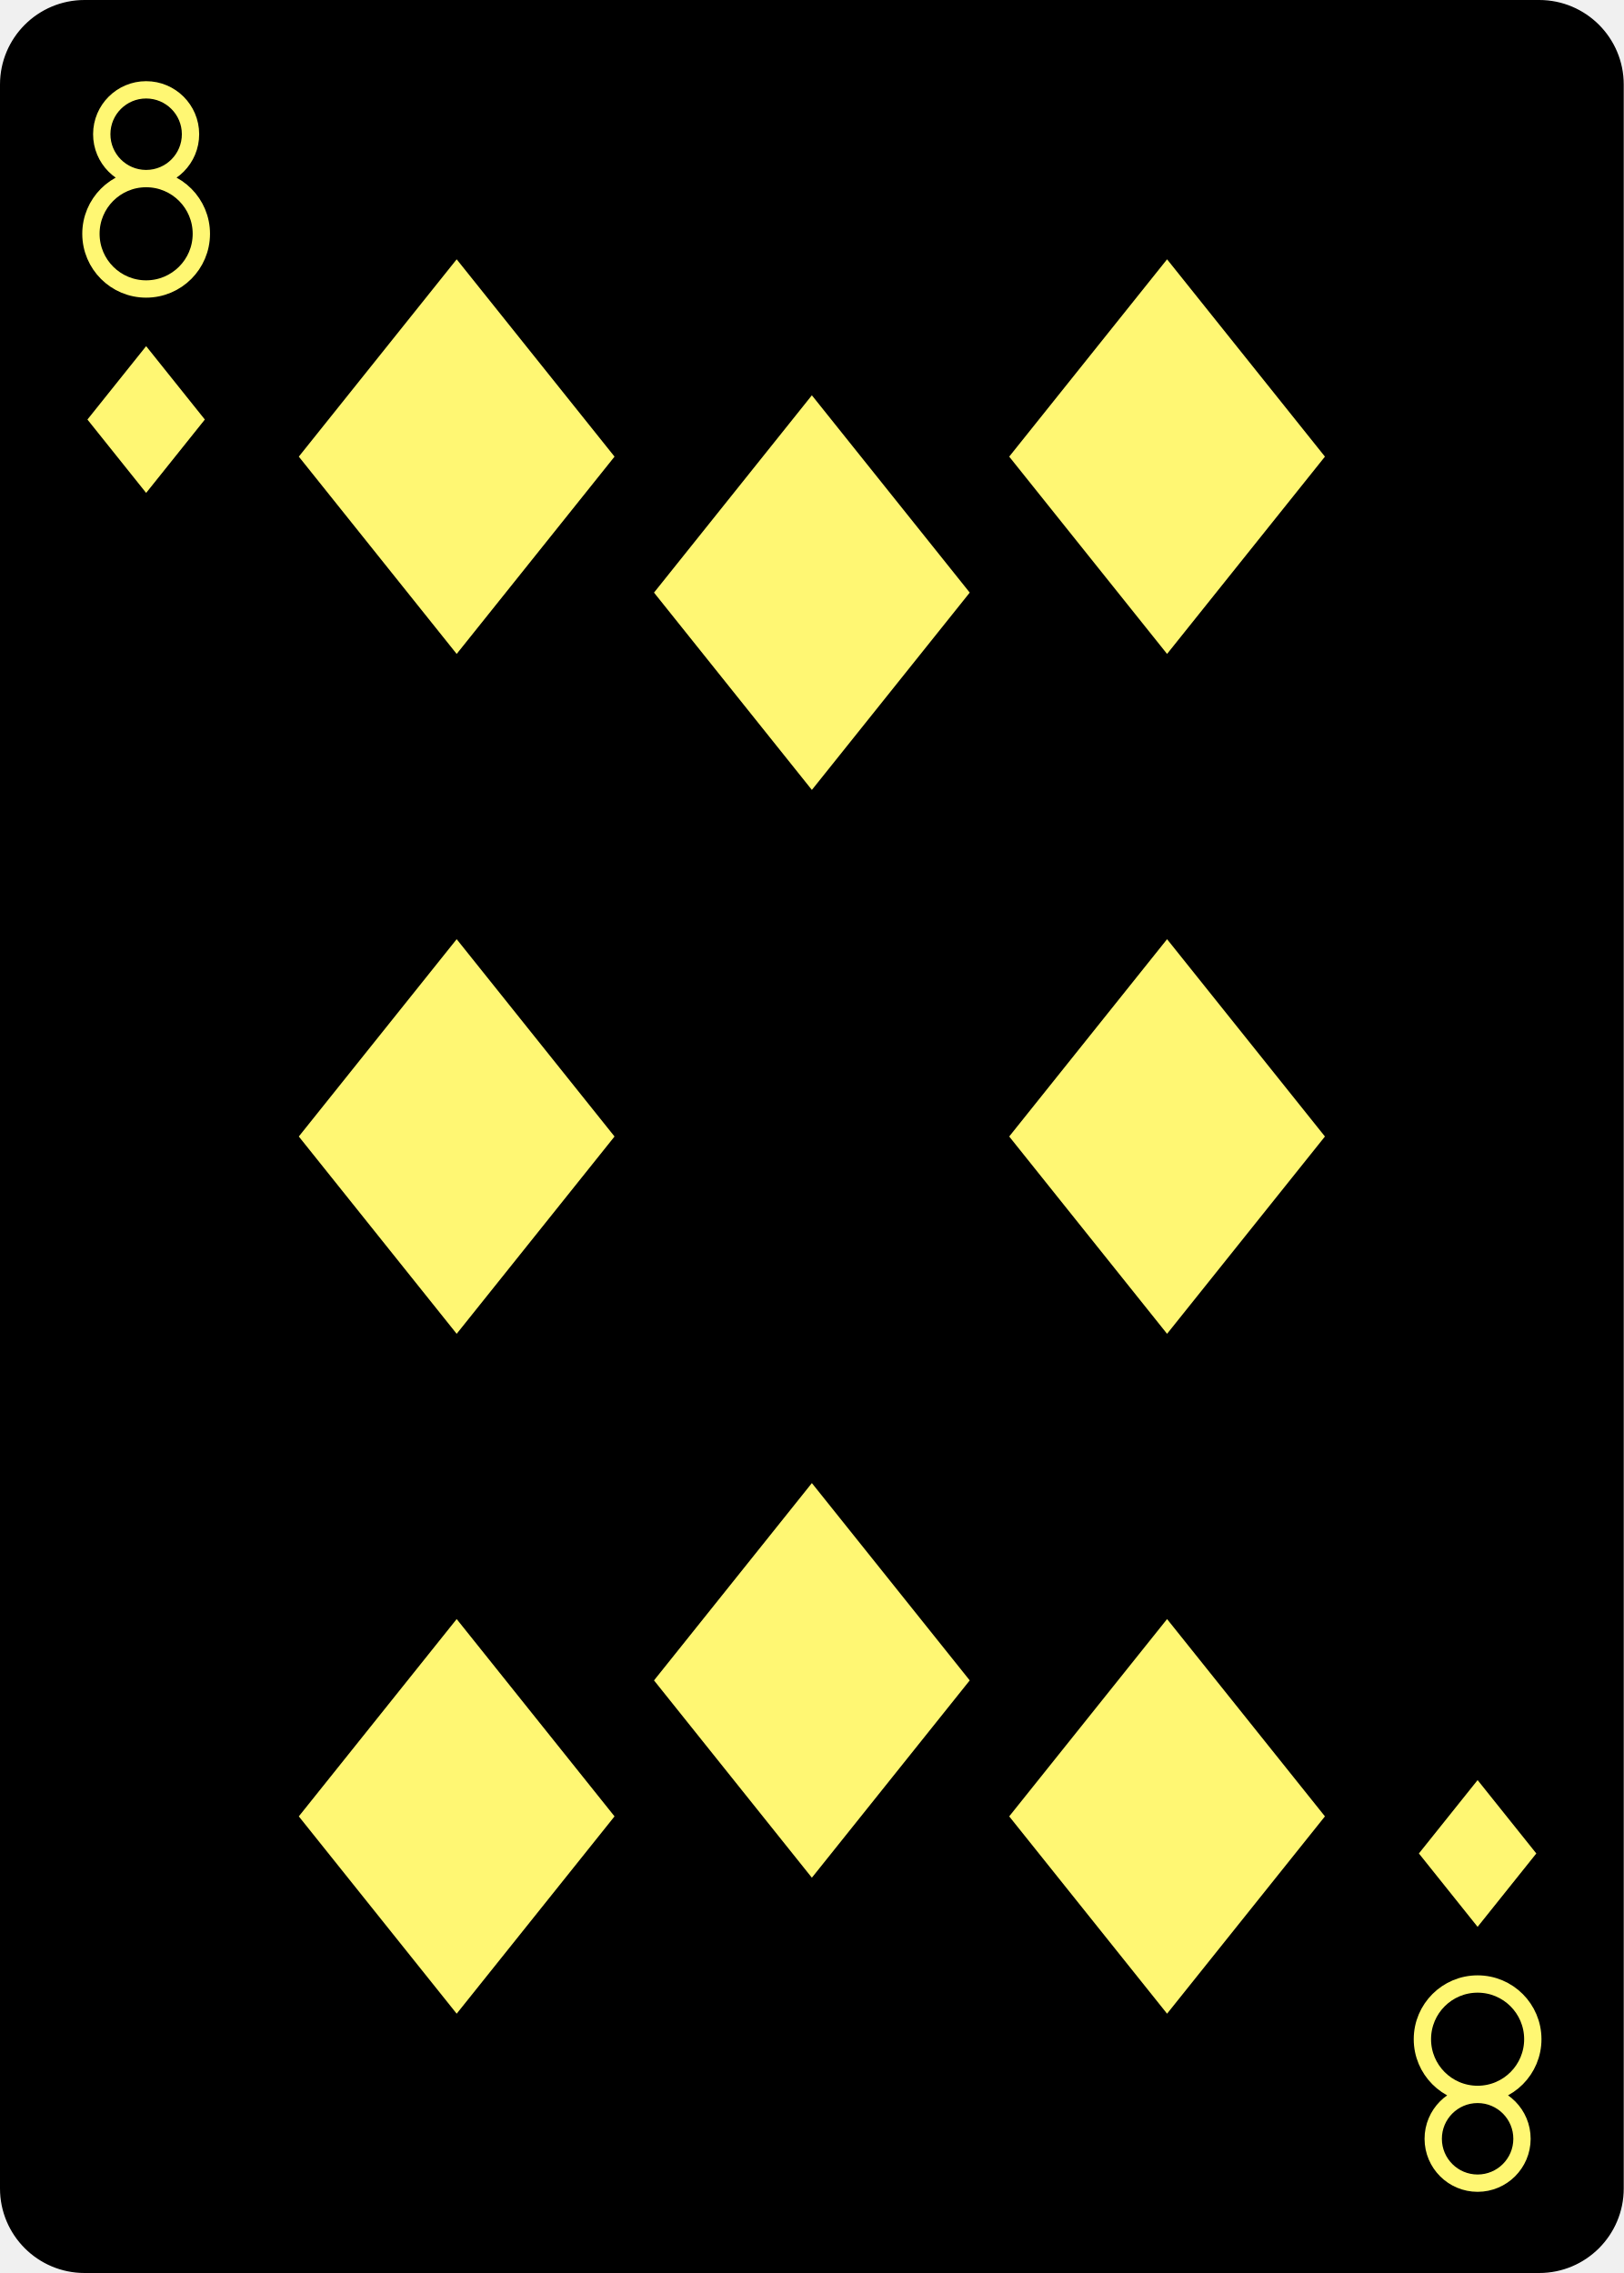
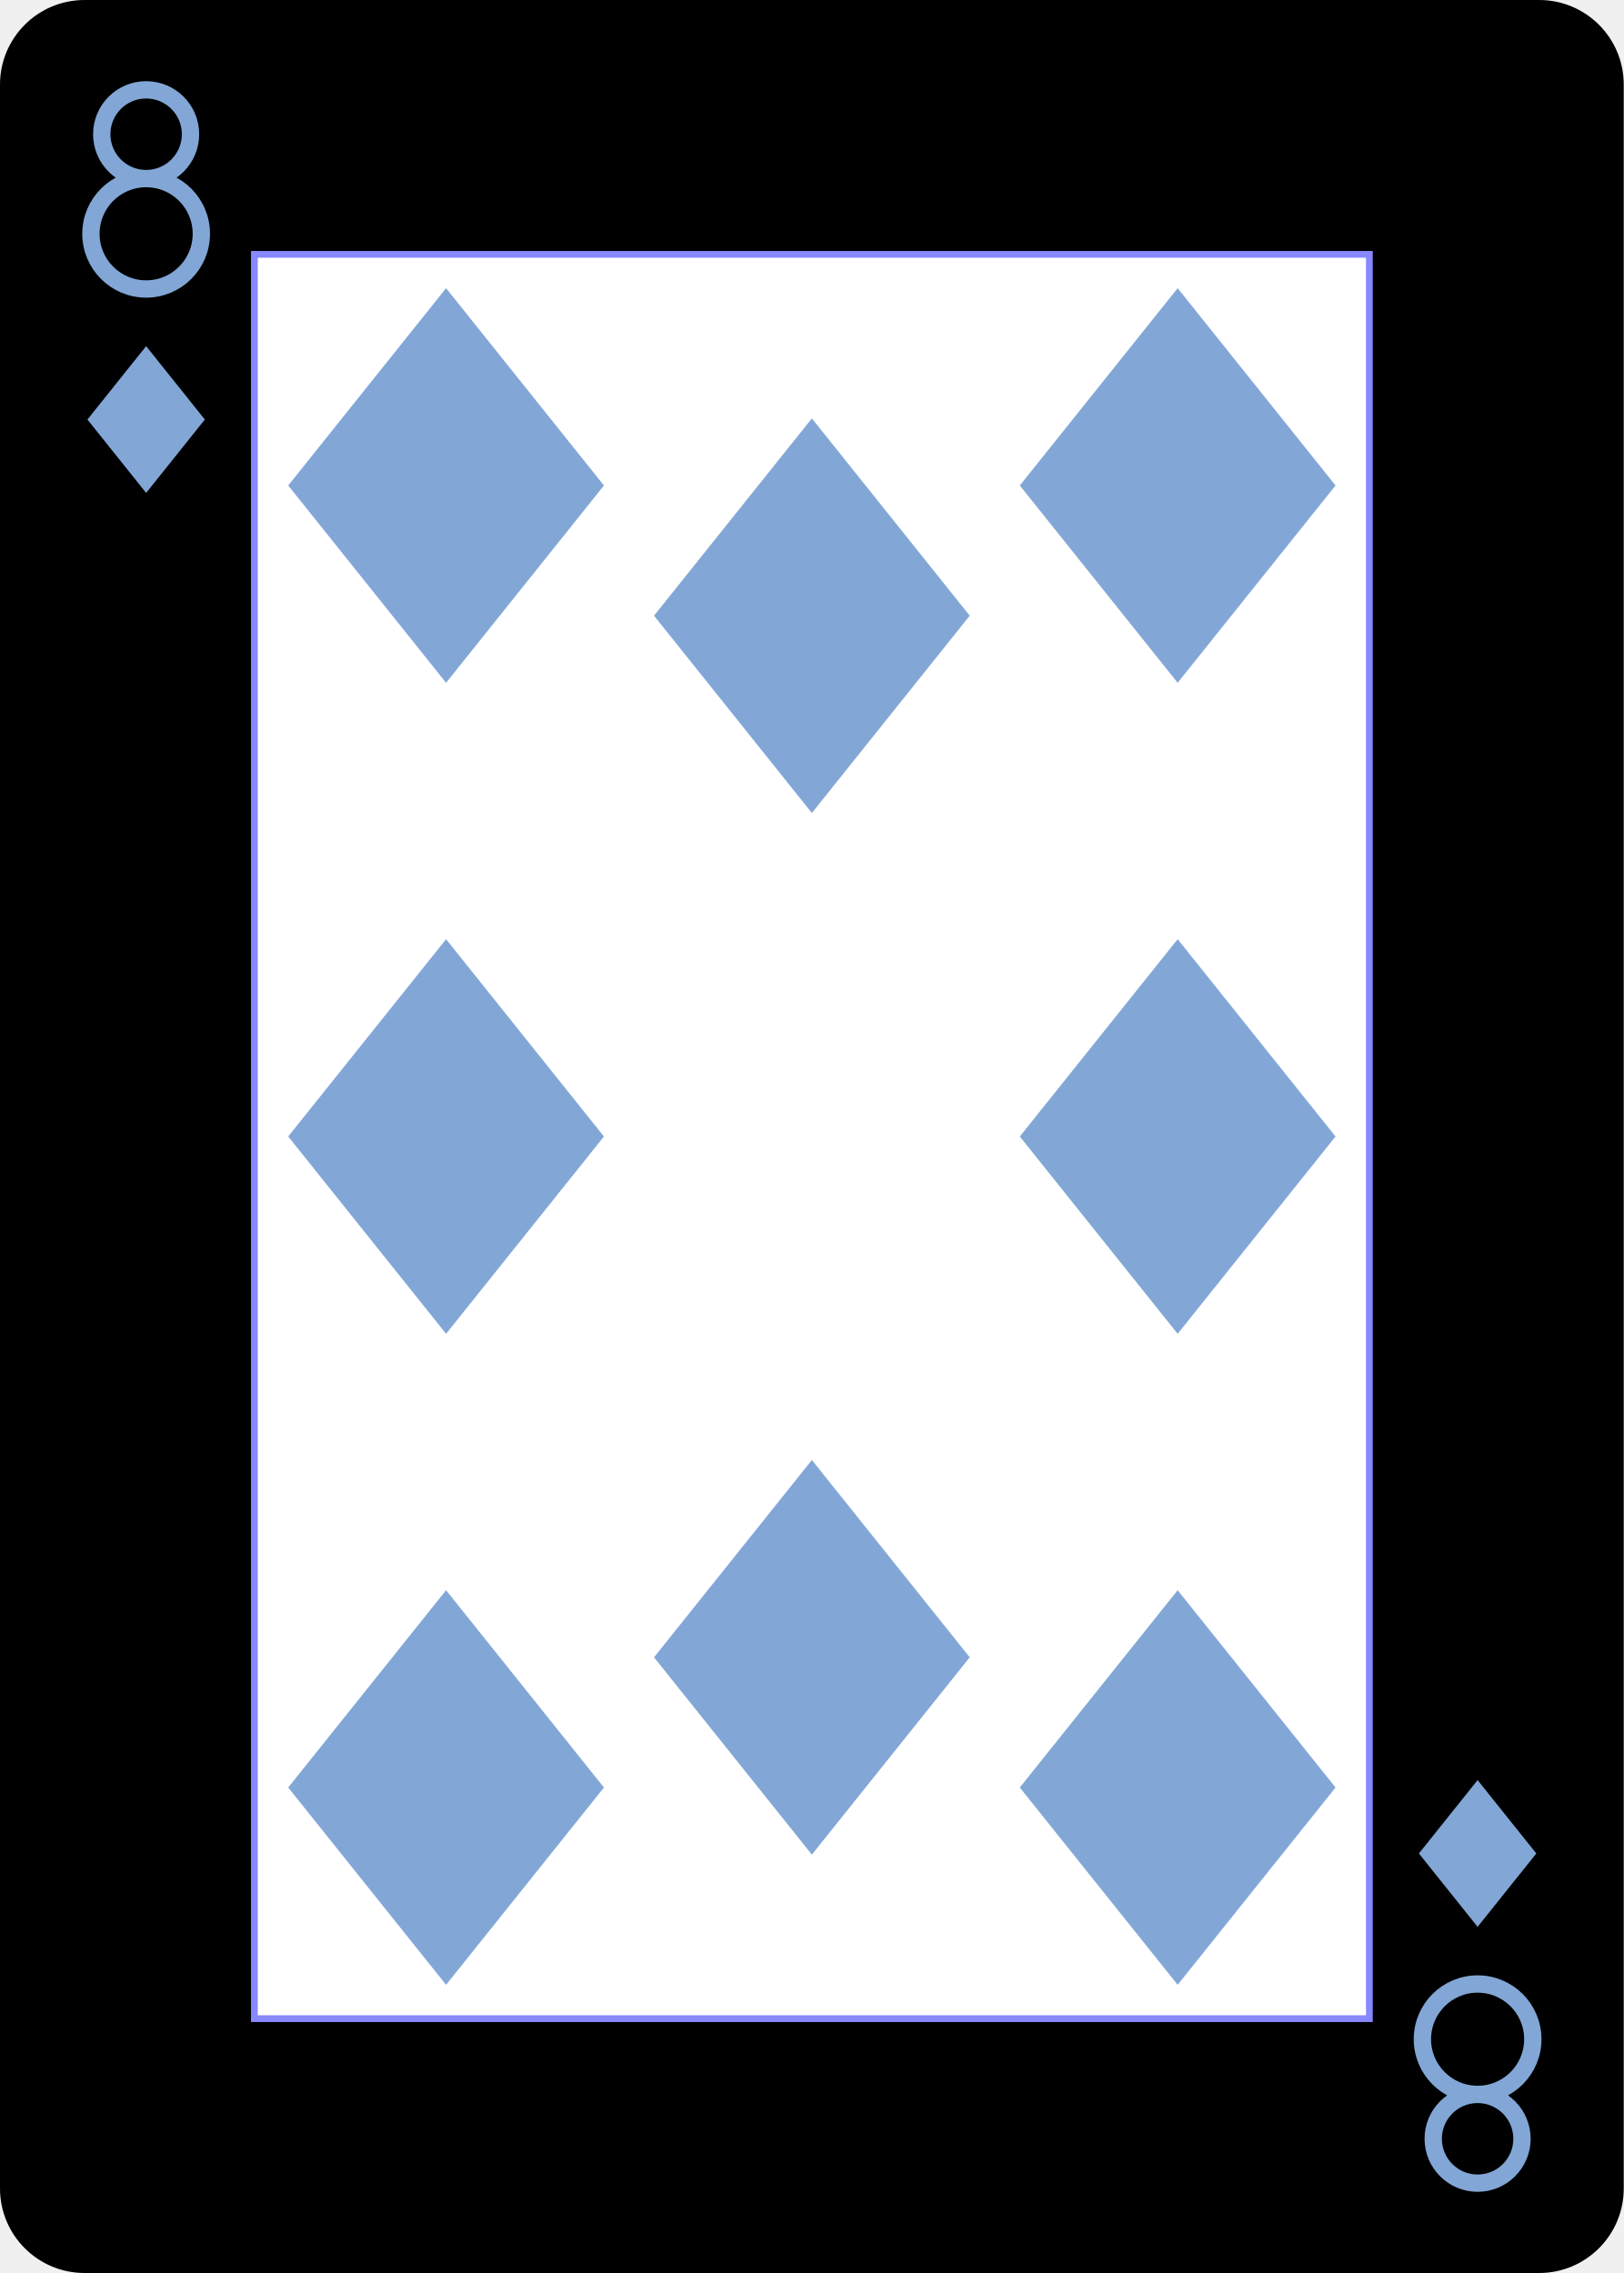
<svg xmlns="http://www.w3.org/2000/svg" xmlns:xlink="http://www.w3.org/1999/xlink" class="card" face="8D" height="3.5in" preserveAspectRatio="none" viewBox="-120 -168 240 336" width="2.5in">
  <defs>
-     <symbol id="SD8" viewBox="-600 -600 1200 1200" preserveAspectRatio="xMinYMid">
-       <path d="M-400 0L0 -500L400 0L 0 500Z" fill="#fff773" />
+     <symbol id="SD8" preserveAspectRatio="xMinYMid" viewBox="-600 -600 1200 1200">
+       <path d="M-400 0L0 -500L400 0L 0 500Z" fill="#82A7D6" />
    </symbol>
-     <symbol id="VD8" viewBox="-500 -500 1000 1000" preserveAspectRatio="xMinYMid">
-       <path d="M-1 -50A205 205 0 1 1 1 -50L-1 -50A255 255 0 1 0 1 -50Z" stroke="#fff773" stroke-width="80" stroke-linecap="square" stroke-miterlimit="1.5" fill="none" />
+     <symbol id="VD8" preserveAspectRatio="xMinYMid" viewBox="-500 -500 1000 1000">
+       <path d="M-1 -50A205 205 0 1 1 1 -50L-1 -50A255 255 0 1 0 1 -50Z" fill="none" stroke="#82A7D6" stroke-linecap="square" stroke-miterlimit="1.5" stroke-width="80" />
    </symbol>
+     <rect height="260.8" id="XD8" width="164.8" x="-82.4" y="-130.4" />
  </defs>
-   <rect width="239" height="335" x="-119.5" y="-167.5" rx="12" ry="12" fill="#000000" stroke="black" />
-   <use xlink:href="#VD8" height="32" width="32" x="-114.4" y="-156" />
-   <use xlink:href="#SD8" height="26.032" width="26.032" x="-111.416" y="-119" />
-   <use xlink:href="#SD8" height="70" width="70" x="-87.501" y="-135.501" />
-   <use xlink:href="#SD8" height="70" width="70" x="17.501" y="-135.501" />
-   <use xlink:href="#SD8" height="70" width="70" x="-35" y="-115.4" />
-   <use xlink:href="#SD8" height="70" width="70" x="-87.501" y="-35" />
-   <use xlink:href="#SD8" height="70" width="70" x="17.501" y="-35" />
+   <rect fill="#000000" height="335" rx="12" ry="12" stroke="#000000" width="239" x="-119.5" y="-167.5" />
+   <use fill="#FFF" height="260.8" stroke="#88f" width="164.8" xlink:href="#XD8" />
+   <use height="32" width="32" x="-114.4" y="-156" xlink:href="#VD8" />
+   <use height="26.032" width="26.032" x="-111.416" y="-119" xlink:href="#SD8" />
+   <use height="70" width="70" x="-89.067" y="-131.234" xlink:href="#SD8" />
+   <use height="70" width="70" x="19.067" y="-131.234" xlink:href="#SD8" />
+   <use height="70" width="70" x="-35" y="-111.987" xlink:href="#SD8" />
+   <use height="70" width="70" x="-89.067" y="-35" xlink:href="#SD8" />
+   <use height="70" width="70" x="19.067" y="-35" xlink:href="#SD8" />
  <g transform="rotate(180)">
-     <use xlink:href="#VD8" height="32" width="32" x="-114.4" y="-156" />
-     <use xlink:href="#SD8" height="26.032" width="26.032" x="-111.416" y="-119" />
-     <use xlink:href="#SD8" height="70" width="70" x="-87.501" y="-135.501" />
-     <use xlink:href="#SD8" height="70" width="70" x="17.501" y="-135.501" />
-     <use xlink:href="#SD8" height="70" width="70" x="-35" y="-115.4" />
+     <use height="32" width="32" x="-114.4" y="-156" xlink:href="#VD8" />
+     <use height="26.032" width="26.032" x="-111.416" y="-119" xlink:href="#SD8" />
+     <use height="70" width="70" x="-89.067" y="-131.234" xlink:href="#SD8" />
+     <use height="70" width="70" x="19.067" y="-131.234" xlink:href="#SD8" />
+     <use height="70" width="70" x="-35" y="-111.987" xlink:href="#SD8" />
  </g>
</svg>
